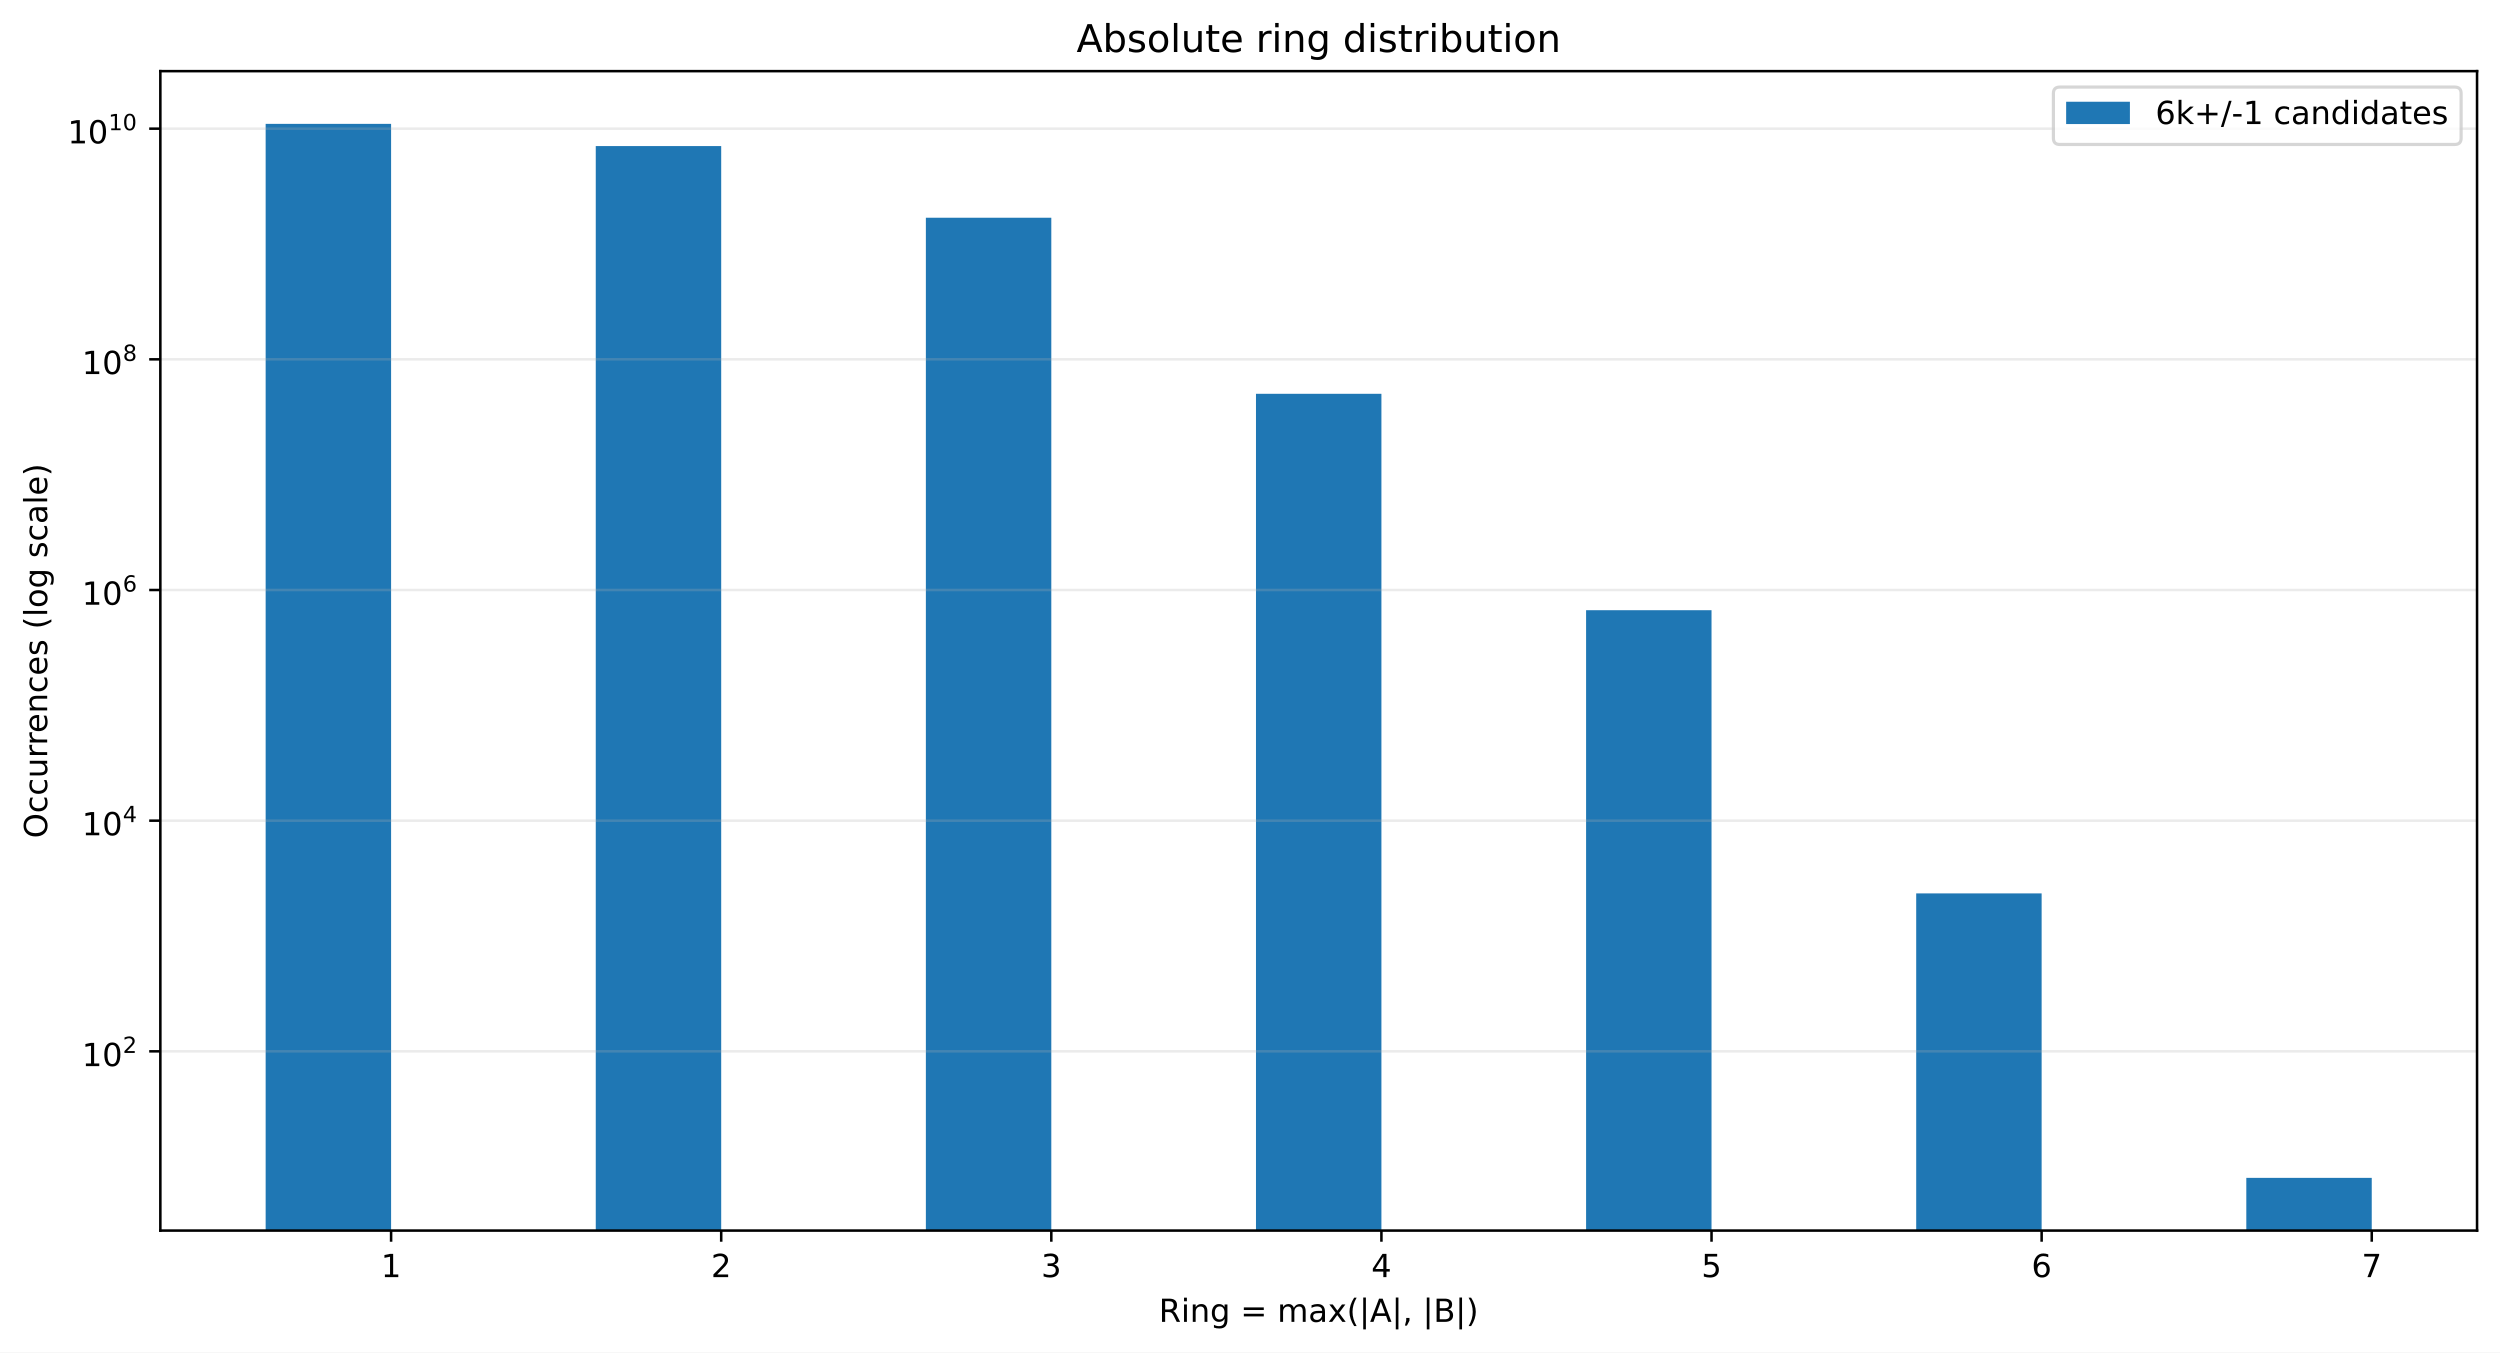
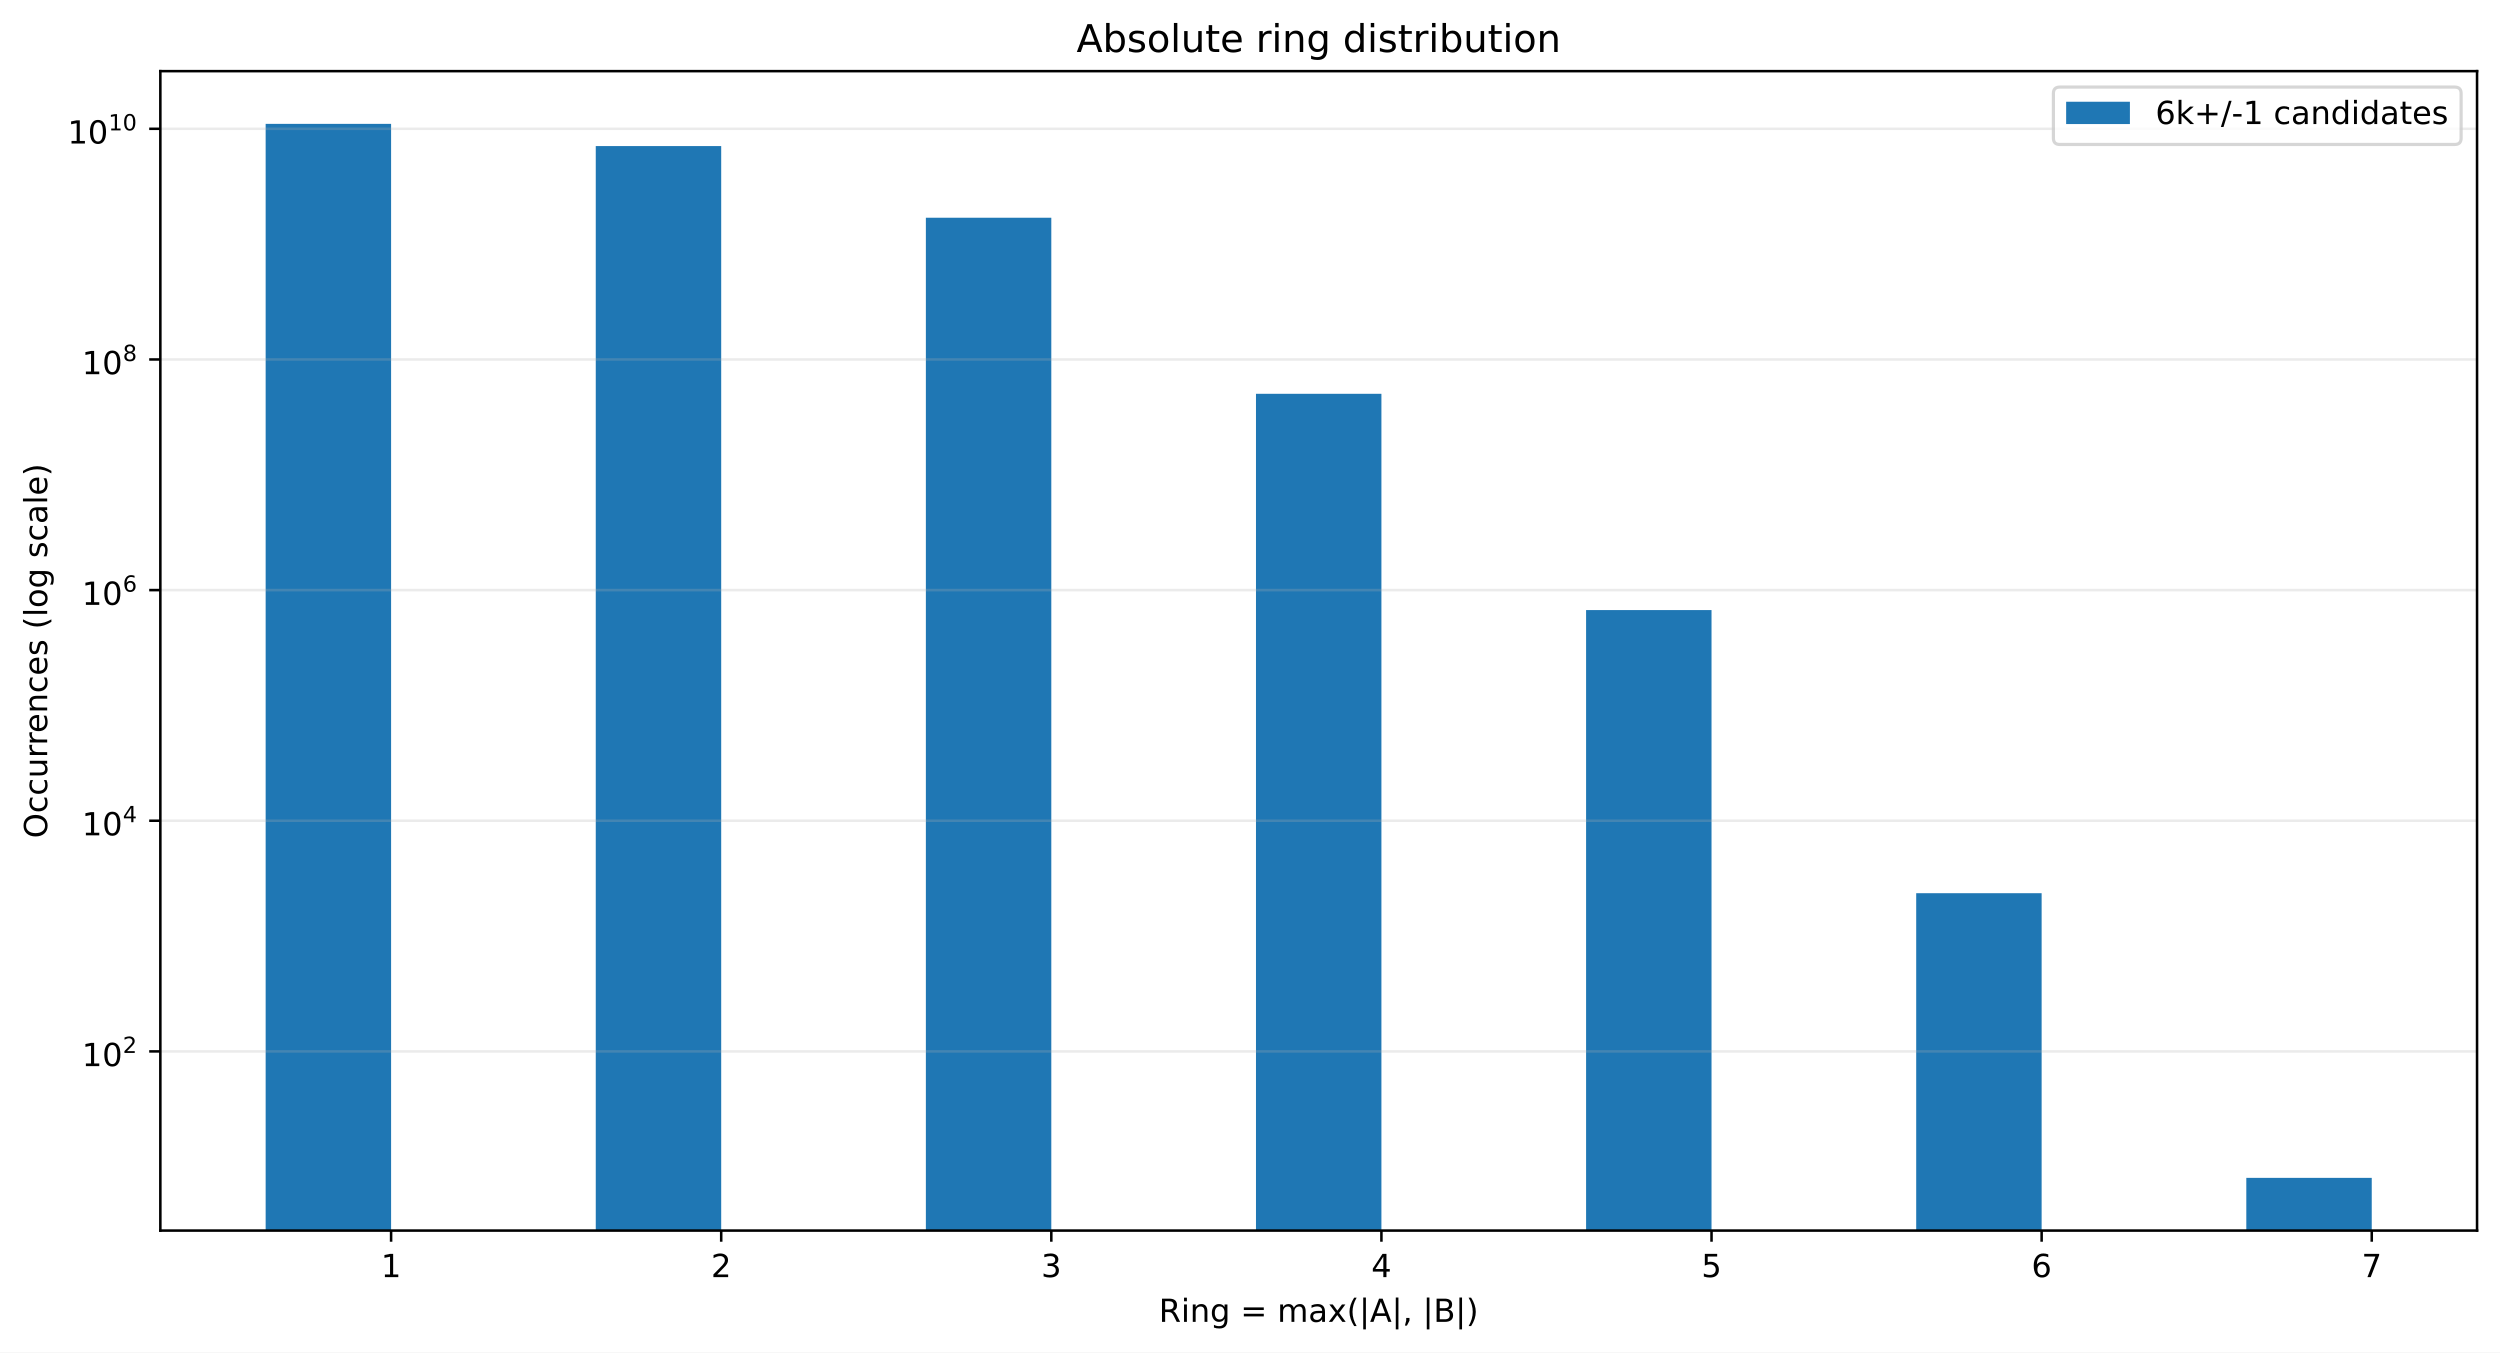
<svg xmlns="http://www.w3.org/2000/svg" xmlns:xlink="http://www.w3.org/1999/xlink" width="784.258pt" height="424.28pt" viewBox="0 0 784.258 424.28" version="1.1">
  <defs>
    <style type="text/css">*{stroke-linejoin: round; stroke-linecap: butt}</style>
  </defs>
  <g id="figure_1">
    <g id="patch_1">
      <path d="M 0 424.28  L 784.258 424.28  L 784.258 0  L 0 0  z " style="fill: #ffffff" />
    </g>
    <g id="axes_1">
      <g id="patch_2">
        <path d="M 50.301 386.036  L 777.058 386.036  L 777.058 22.318  L 50.301 22.318  z " style="fill: #ffffff" />
      </g>
      <g id="patch_3">
-         <path d="M 83.335 36584.275  L 122.687 36584.275  L 122.687 38.851  L 83.335 38.851  z " clip-path="url(#p5922b93582)" style="fill: #1f77b4" />
+         <path d="M 83.335 36578.681  L 122.687 36578.681  L 122.687 38.851  L 83.335 38.851  z " clip-path="url(#p8c4fca625a)" style="fill: #1f77b4" />
      </g>
      <g id="patch_4">
-         <path d="M 186.891 36584.275  L 226.243 36584.275  L 226.243 45.815  L 186.891 45.815  z " clip-path="url(#p5922b93582)" style="fill: #1f77b4" />
+         <path d="M 186.891 36578.681  L 226.243 36578.681  L 226.243 45.814  L 186.891 45.814  z " clip-path="url(#p8c4fca625a)" style="fill: #1f77b4" />
      </g>
      <g id="patch_5">
-         <path d="M 290.448 36584.275  L 329.799 36584.275  L 329.799 68.309  L 290.448 68.309  z " clip-path="url(#p5922b93582)" style="fill: #1f77b4" />
+         <path d="M 290.448 36578.681  L 329.799 36578.681  L 329.799 68.305  L 290.448 68.305  z " clip-path="url(#p8c4fca625a)" style="fill: #1f77b4" />
      </g>
      <g id="patch_6">
-         <path d="M 394.004 36584.275  L 433.355 36584.275  L 433.355 123.544  L 394.004 123.544  z " clip-path="url(#p5922b93582)" style="fill: #1f77b4" />
+         <path d="M 394.004 36578.681  L 433.355 36578.681  L 433.355 123.531  L 394.004 123.531  z " clip-path="url(#p8c4fca625a)" style="fill: #1f77b4" />
      </g>
      <g id="patch_7">
-         <path d="M 497.56 36584.275  L 536.912 36584.275  L 536.912 191.415  L 497.56 191.415  z " clip-path="url(#p5922b93582)" style="fill: #1f77b4" />
+         <path d="M 497.56 36578.681  L 536.912 36578.681  L 536.912 191.39  L 497.56 191.39  z " clip-path="url(#p8c4fca625a)" style="fill: #1f77b4" />
      </g>
      <g id="patch_8">
-         <path d="M 601.116 36584.275  L 640.468 36584.275  L 640.468 280.26  L 601.116 280.26  z " clip-path="url(#p5922b93582)" style="fill: #1f77b4" />
+         <path d="M 601.116 36578.681  L 640.468 36578.681  L 640.468 280.207  L 601.116 280.207  z " clip-path="url(#p8c4fca625a)" style="fill: #1f77b4" />
      </g>
      <g id="patch_9">
-         <path d="M 704.673 36584.275  L 744.024 36584.275  L 744.024 369.503  L 704.673 369.503  z " clip-path="url(#p5922b93582)" style="fill: #1f77b4" />
+         <path d="M 704.673 36578.681  L 744.024 36578.681  L 744.024 369.503  L 704.673 369.503  z " clip-path="url(#p8c4fca625a)" style="fill: #1f77b4" />
      </g>
      <g id="matplotlib.axis_1">
        <g id="xtick_1">
          <g id="line2d_1">
            <defs>
-               <path id="m307a6ddb3b" d="M 0 0  L 0 3.5  " style="stroke: #000000; stroke-width: 0.8" />
+               <path id="m2044e86aed" d="M 0 0  L 0 3.5  " style="stroke: #000000; stroke-width: 0.8" />
            </defs>
            <g>
-               <use xlink:href="#m307a6ddb3b" x="122.687" y="386.036" style="stroke: #000000; stroke-width: 0.8" />
+               <use xlink:href="#m2044e86aed" x="122.687" y="386.036" style="stroke: #000000; stroke-width: 0.8" />
            </g>
          </g>
          <g id="text_1">
            <g transform="translate(119.5053 400.6334) scale(0.1 -0.1)">
              <defs>
                <path id="DejaVuSans-14" d="M 794 531  L 1825 531  L 1825 4091  L 703 3866  L 703 4441  L 1819 4666  L 2450 4666  L 2450 531  L 3481 531  L 3481 0  L 794 0  L 794 531  z " transform="scale(0.015625)" />
              </defs>
              <use xlink:href="#DejaVuSans-14" />
            </g>
          </g>
        </g>
        <g id="xtick_2">
          <g id="line2d_2">
            <g>
-               <use xlink:href="#m307a6ddb3b" x="226.243" y="386.036" style="stroke: #000000; stroke-width: 0.8" />
+               <use xlink:href="#m2044e86aed" x="226.243" y="386.036" style="stroke: #000000; stroke-width: 0.8" />
            </g>
          </g>
          <g id="text_2">
            <g transform="translate(223.0616 400.6334) scale(0.1 -0.1)">
              <defs>
                <path id="DejaVuSans-15" d="M 1228 531  L 3431 531  L 3431 0  L 469 0  L 469 531  Q 828 903 1448 1529  Q 2069 2156 2228 2338  Q 2531 2678 2651 2914  Q 2772 3150 2772 3378  Q 2772 3750 2511 3984  Q 2250 4219 1831 4219  Q 1534 4219 1204 4116  Q 875 4013 500 3803  L 500 4441  Q 881 4594 1212 4672  Q 1544 4750 1819 4750  Q 2544 4750 2975 4387  Q 3406 4025 3406 3419  Q 3406 3131 3298 2873  Q 3191 2616 2906 2266  Q 2828 2175 2409 1742  Q 1991 1309 1228 531  z " transform="scale(0.015625)" />
              </defs>
              <use xlink:href="#DejaVuSans-15" />
            </g>
          </g>
        </g>
        <g id="xtick_3">
          <g id="line2d_3">
            <g>
-               <use xlink:href="#m307a6ddb3b" x="329.799" y="386.036" style="stroke: #000000; stroke-width: 0.8" />
+               <use xlink:href="#m2044e86aed" x="329.799" y="386.036" style="stroke: #000000; stroke-width: 0.8" />
            </g>
          </g>
          <g id="text_3">
            <g transform="translate(326.6178 400.6334) scale(0.1 -0.1)">
              <defs>
                <path id="DejaVuSans-16" d="M 2597 2516  Q 3050 2419 3304 2112  Q 3559 1806 3559 1356  Q 3559 666 3084 287  Q 2609 -91 1734 -91  Q 1441 -91 1130 -33  Q 819 25 488 141  L 488 750  Q 750 597 1062 519  Q 1375 441 1716 441  Q 2309 441 2620 675  Q 2931 909 2931 1356  Q 2931 1769 2642 2001  Q 2353 2234 1838 2234  L 1294 2234  L 1294 2753  L 1863 2753  Q 2328 2753 2575 2939  Q 2822 3125 2822 3475  Q 2822 3834 2567 4026  Q 2313 4219 1838 4219  Q 1578 4219 1281 4162  Q 984 4106 628 3988  L 628 4550  Q 988 4650 1302 4700  Q 1616 4750 1894 4750  Q 2613 4750 3031 4423  Q 3450 4097 3450 3541  Q 3450 3153 3228 2886  Q 3006 2619 2597 2516  z " transform="scale(0.015625)" />
              </defs>
              <use xlink:href="#DejaVuSans-16" />
            </g>
          </g>
        </g>
        <g id="xtick_4">
          <g id="line2d_4">
            <g>
-               <use xlink:href="#m307a6ddb3b" x="433.355" y="386.036" style="stroke: #000000; stroke-width: 0.8" />
+               <use xlink:href="#m2044e86aed" x="433.355" y="386.036" style="stroke: #000000; stroke-width: 0.8" />
            </g>
          </g>
          <g id="text_4">
            <g transform="translate(430.174 400.6334) scale(0.1 -0.1)">
              <defs>
                <path id="DejaVuSans-17" d="M 2419 4116  L 825 1625  L 2419 1625  L 2419 4116  z M 2253 4666  L 3047 4666  L 3047 1625  L 3713 1625  L 3713 1100  L 3047 1100  L 3047 0  L 2419 0  L 2419 1100  L 313 1100  L 313 1709  L 2253 4666  z " transform="scale(0.015625)" />
              </defs>
              <use xlink:href="#DejaVuSans-17" />
            </g>
          </g>
        </g>
        <g id="xtick_5">
          <g id="line2d_5">
            <g>
-               <use xlink:href="#m307a6ddb3b" x="536.912" y="386.036" style="stroke: #000000; stroke-width: 0.8" />
+               <use xlink:href="#m2044e86aed" x="536.912" y="386.036" style="stroke: #000000; stroke-width: 0.8" />
            </g>
          </g>
          <g id="text_5">
            <g transform="translate(533.7303 400.6334) scale(0.1 -0.1)">
              <defs>
                <path id="DejaVuSans-18" d="M 691 4666  L 3169 4666  L 3169 4134  L 1269 4134  L 1269 2991  Q 1406 3038 1543 3061  Q 1681 3084 1819 3084  Q 2600 3084 3056 2656  Q 3513 2228 3513 1497  Q 3513 744 3044 326  Q 2575 -91 1722 -91  Q 1428 -91 1123 -41  Q 819 9 494 109  L 494 744  Q 775 591 1075 516  Q 1375 441 1709 441  Q 2250 441 2565 725  Q 2881 1009 2881 1497  Q 2881 1984 2565 2268  Q 2250 2553 1709 2553  Q 1456 2553 1204 2497  Q 953 2441 691 2322  L 691 4666  z " transform="scale(0.015625)" />
              </defs>
              <use xlink:href="#DejaVuSans-18" />
            </g>
          </g>
        </g>
        <g id="xtick_6">
          <g id="line2d_6">
            <g>
-               <use xlink:href="#m307a6ddb3b" x="640.468" y="386.036" style="stroke: #000000; stroke-width: 0.8" />
+               <use xlink:href="#m2044e86aed" x="640.468" y="386.036" style="stroke: #000000; stroke-width: 0.8" />
            </g>
          </g>
          <g id="text_6">
            <g transform="translate(637.2865 400.6334) scale(0.1 -0.1)">
              <defs>
                <path id="DejaVuSans-19" d="M 2113 2584  Q 1688 2584 1439 2293  Q 1191 2003 1191 1497  Q 1191 994 1439 701  Q 1688 409 2113 409  Q 2538 409 2786 701  Q 3034 994 3034 1497  Q 3034 2003 2786 2293  Q 2538 2584 2113 2584  z M 3366 4563  L 3366 3988  Q 3128 4100 2886 4159  Q 2644 4219 2406 4219  Q 1781 4219 1451 3797  Q 1122 3375 1075 2522  Q 1259 2794 1537 2939  Q 1816 3084 2150 3084  Q 2853 3084 3261 2657  Q 3669 2231 3669 1497  Q 3669 778 3244 343  Q 2819 -91 2113 -91  Q 1303 -91 875 529  Q 447 1150 447 2328  Q 447 3434 972 4092  Q 1497 4750 2381 4750  Q 2619 4750 2861 4703  Q 3103 4656 3366 4563  z " transform="scale(0.015625)" />
              </defs>
              <use xlink:href="#DejaVuSans-19" />
            </g>
          </g>
        </g>
        <g id="xtick_7">
          <g id="line2d_7">
            <g>
-               <use xlink:href="#m307a6ddb3b" x="744.024" y="386.036" style="stroke: #000000; stroke-width: 0.8" />
+               <use xlink:href="#m2044e86aed" x="744.024" y="386.036" style="stroke: #000000; stroke-width: 0.8" />
            </g>
          </g>
          <g id="text_7">
            <g transform="translate(740.8427 400.6334) scale(0.1 -0.1)">
              <defs>
                <path id="DejaVuSans-1a" d="M 525 4666  L 3525 4666  L 3525 4397  L 1831 0  L 1172 0  L 2766 4134  L 525 4134  L 525 4666  z " transform="scale(0.015625)" />
              </defs>
              <use xlink:href="#DejaVuSans-1a" />
            </g>
          </g>
        </g>
        <g id="text_8">
          <g transform="translate(363.5437 414.678) scale(0.1 -0.1)">
            <defs>
              <path id="DejaVuSans-35" d="M 2841 2188  Q 3044 2119 3236 1894  Q 3428 1669 3622 1275  L 4263 0  L 3584 0  L 2988 1197  Q 2756 1666 2539 1819  Q 2322 1972 1947 1972  L 1259 1972  L 1259 0  L 628 0  L 628 4666  L 2053 4666  Q 2853 4666 3247 4331  Q 3641 3997 3641 3322  Q 3641 2881 3436 2590  Q 3231 2300 2841 2188  z M 1259 4147  L 1259 2491  L 2053 2491  Q 2509 2491 2742 2702  Q 2975 2913 2975 3322  Q 2975 3731 2742 3939  Q 2509 4147 2053 4147  L 1259 4147  z " transform="scale(0.015625)" />
              <path id="DejaVuSans-4c" d="M 603 3500  L 1178 3500  L 1178 0  L 603 0  L 603 3500  z M 603 4863  L 1178 4863  L 1178 4134  L 603 4134  L 603 4863  z " transform="scale(0.015625)" />
              <path id="DejaVuSans-51" d="M 3513 2113  L 3513 0  L 2938 0  L 2938 2094  Q 2938 2591 2744 2837  Q 2550 3084 2163 3084  Q 1697 3084 1428 2787  Q 1159 2491 1159 1978  L 1159 0  L 581 0  L 581 3500  L 1159 3500  L 1159 2956  Q 1366 3272 1645 3428  Q 1925 3584 2291 3584  Q 2894 3584 3203 3211  Q 3513 2838 3513 2113  z " transform="scale(0.015625)" />
              <path id="DejaVuSans-4a" d="M 2906 1791  Q 2906 2416 2648 2759  Q 2391 3103 1925 3103  Q 1463 3103 1205 2759  Q 947 2416 947 1791  Q 947 1169 1205 825  Q 1463 481 1925 481  Q 2391 481 2648 825  Q 2906 1169 2906 1791  z M 3481 434  Q 3481 -459 3084 -895  Q 2688 -1331 1869 -1331  Q 1566 -1331 1297 -1286  Q 1028 -1241 775 -1147  L 775 -588  Q 1028 -725 1275 -790  Q 1522 -856 1778 -856  Q 2344 -856 2625 -561  Q 2906 -266 2906 331  L 2906 616  Q 2728 306 2450 153  Q 2172 0 1784 0  Q 1141 0 747 490  Q 353 981 353 1791  Q 353 2603 747 3093  Q 1141 3584 1784 3584  Q 2172 3584 2450 3431  Q 2728 3278 2906 2969  L 2906 3500  L 3481 3500  L 3481 434  z " transform="scale(0.015625)" />
              <path id="DejaVuSans-3" transform="scale(0.015625)" />
              <path id="DejaVuSans-20" d="M 678 2906  L 4684 2906  L 4684 2381  L 678 2381  L 678 2906  z M 678 1631  L 4684 1631  L 4684 1100  L 678 1100  L 678 1631  z " transform="scale(0.015625)" />
              <path id="DejaVuSans-50" d="M 3328 2828  Q 3544 3216 3844 3400  Q 4144 3584 4550 3584  Q 5097 3584 5394 3201  Q 5691 2819 5691 2113  L 5691 0  L 5113 0  L 5113 2094  Q 5113 2597 4934 2840  Q 4756 3084 4391 3084  Q 3944 3084 3684 2787  Q 3425 2491 3425 1978  L 3425 0  L 2847 0  L 2847 2094  Q 2847 2600 2669 2842  Q 2491 3084 2119 3084  Q 1678 3084 1418 2786  Q 1159 2488 1159 1978  L 1159 0  L 581 0  L 581 3500  L 1159 3500  L 1159 2956  Q 1356 3278 1631 3431  Q 1906 3584 2284 3584  Q 2666 3584 2933 3390  Q 3200 3197 3328 2828  z " transform="scale(0.015625)" />
              <path id="DejaVuSans-44" d="M 2194 1759  Q 1497 1759 1228 1600  Q 959 1441 959 1056  Q 959 750 1161 570  Q 1363 391 1709 391  Q 2188 391 2477 730  Q 2766 1069 2766 1631  L 2766 1759  L 2194 1759  z M 3341 1997  L 3341 0  L 2766 0  L 2766 531  Q 2569 213 2275 61  Q 1981 -91 1556 -91  Q 1019 -91 701 211  Q 384 513 384 1019  Q 384 1609 779 1909  Q 1175 2209 1959 2209  L 2766 2209  L 2766 2266  Q 2766 2663 2505 2880  Q 2244 3097 1772 3097  Q 1472 3097 1187 3025  Q 903 2953 641 2809  L 641 3341  Q 956 3463 1253 3523  Q 1550 3584 1831 3584  Q 2591 3584 2966 3190  Q 3341 2797 3341 1997  z " transform="scale(0.015625)" />
              <path id="DejaVuSans-5b" d="M 3513 3500  L 2247 1797  L 3578 0  L 2900 0  L 1881 1375  L 863 0  L 184 0  L 1544 1831  L 300 3500  L 978 3500  L 1906 2253  L 2834 3500  L 3513 3500  z " transform="scale(0.015625)" />
              <path id="DejaVuSans-b" d="M 1984 4856  Q 1566 4138 1362 3434  Q 1159 2731 1159 2009  Q 1159 1288 1364 580  Q 1569 -128 1984 -844  L 1484 -844  Q 1016 -109 783 600  Q 550 1309 550 2009  Q 550 2706 781 3412  Q 1013 4119 1484 4856  L 1984 4856  z " transform="scale(0.015625)" />
              <path id="DejaVuSans-5f" d="M 1344 4891  L 1344 -1509  L 813 -1509  L 813 4891  L 1344 4891  z " transform="scale(0.015625)" />
              <path id="DejaVuSans-24" d="M 2188 4044  L 1331 1722  L 3047 1722  L 2188 4044  z M 1831 4666  L 2547 4666  L 4325 0  L 3669 0  L 3244 1197  L 1141 1197  L 716 0  L 50 0  L 1831 4666  z " transform="scale(0.015625)" />
              <path id="DejaVuSans-f" d="M 750 794  L 1409 794  L 1409 256  L 897 -744  L 494 -744  L 750 256  L 750 794  z " transform="scale(0.015625)" />
              <path id="DejaVuSans-25" d="M 1259 2228  L 1259 519  L 2272 519  Q 2781 519 3026 730  Q 3272 941 3272 1375  Q 3272 1813 3026 2020  Q 2781 2228 2272 2228  L 1259 2228  z M 1259 4147  L 1259 2741  L 2194 2741  Q 2656 2741 2882 2914  Q 3109 3088 3109 3444  Q 3109 3797 2882 3972  Q 2656 4147 2194 4147  L 1259 4147  z M 628 4666  L 2241 4666  Q 2963 4666 3353 4366  Q 3744 4066 3744 3513  Q 3744 3084 3544 2831  Q 3344 2578 2956 2516  Q 3422 2416 3680 2098  Q 3938 1781 3938 1306  Q 3938 681 3513 340  Q 3088 0 2303 0  L 628 0  L 628 4666  z " transform="scale(0.015625)" />
              <path id="DejaVuSans-c" d="M 513 4856  L 1013 4856  Q 1481 4119 1714 3412  Q 1947 2706 1947 2009  Q 1947 1309 1714 600  Q 1481 -109 1013 -844  L 513 -844  Q 928 -128 1133 580  Q 1338 1288 1338 2009  Q 1338 2731 1133 3434  Q 928 4138 513 4856  z " transform="scale(0.015625)" />
            </defs>
            <use xlink:href="#DejaVuSans-35" />
            <use xlink:href="#DejaVuSans-4c" transform="translate(69.48438 0)" />
            <use xlink:href="#DejaVuSans-51" transform="translate(97.26562 0)" />
            <use xlink:href="#DejaVuSans-4a" transform="translate(160.6406 0)" />
            <use xlink:href="#DejaVuSans-3" transform="translate(224.125 0)" />
            <use xlink:href="#DejaVuSans-20" transform="translate(255.9062 0)" />
            <use xlink:href="#DejaVuSans-3" transform="translate(339.7031 0)" />
            <use xlink:href="#DejaVuSans-50" transform="translate(371.4844 0)" />
            <use xlink:href="#DejaVuSans-44" transform="translate(468.8906 0)" />
            <use xlink:href="#DejaVuSans-5b" transform="translate(530.1719 0)" />
            <use xlink:href="#DejaVuSans-b" transform="translate(589.3594 0)" />
            <use xlink:href="#DejaVuSans-5f" transform="translate(628.375 0)" />
            <use xlink:href="#DejaVuSans-24" transform="translate(662.0625 0)" />
            <use xlink:href="#DejaVuSans-5f" transform="translate(730.4688 0)" />
            <use xlink:href="#DejaVuSans-f" transform="translate(764.1562 0)" />
            <use xlink:href="#DejaVuSans-3" transform="translate(795.9375 0)" />
            <use xlink:href="#DejaVuSans-5f" transform="translate(827.7188 0)" />
            <use xlink:href="#DejaVuSans-25" transform="translate(861.4062 0)" />
            <use xlink:href="#DejaVuSans-5f" transform="translate(930.0156 0)" />
            <use xlink:href="#DejaVuSans-c" transform="translate(963.7031 0)" />
          </g>
        </g>
      </g>
      <g id="matplotlib.axis_2">
        <g id="ytick_1">
          <g id="line2d_8">
-             <path d="M 50.301 329.815  L 777.058 329.815  " clip-path="url(#p5922b93582)" style="fill: none; stroke: #b0b0b0; stroke-opacity: 0.25; stroke-width: 0.8; stroke-linecap: square" />
+             <path d="M 50.301 329.821  L 777.058 329.821  " clip-path="url(#p8c4fca625a)" style="fill: none; stroke: #b0b0b0; stroke-opacity: 0.25; stroke-width: 0.8; stroke-linecap: square" />
          </g>
          <g id="line2d_9">
            <defs>
-               <path id="m779b6a5332" d="M 0 0  L -3.5 0  " style="stroke: #000000; stroke-width: 0.8" />
+               <path id="mb476d119d8" d="M 0 0  L -3.5 0  " style="stroke: #000000; stroke-width: 0.8" />
            </defs>
            <g>
-               <use xlink:href="#m779b6a5332" x="50.301" y="329.815" style="stroke: #000000; stroke-width: 0.8" />
+               <use xlink:href="#mb476d119d8" x="50.301" y="329.821" style="stroke: #000000; stroke-width: 0.8" />
            </g>
          </g>
          <g id="text_9">
-             <g transform="translate(25.70078 334.5147) scale(0.1 -0.1)">
+             <g transform="translate(25.70078 334.5208) scale(0.1 -0.1)">
              <defs>
                <path id="DejaVuSans-13" d="M 2034 4250  Q 1547 4250 1301 3770  Q 1056 3291 1056 2328  Q 1056 1369 1301 889  Q 1547 409 2034 409  Q 2525 409 2770 889  Q 3016 1369 3016 2328  Q 3016 3291 2770 3770  Q 2525 4250 2034 4250  z M 2034 4750  Q 2819 4750 3233 4129  Q 3647 3509 3647 2328  Q 3647 1150 3233 529  Q 2819 -91 2034 -91  Q 1250 -91 836 529  Q 422 1150 422 2328  Q 422 3509 836 4129  Q 1250 4750 2034 4750  z " transform="scale(0.015625)" />
              </defs>
              <use xlink:href="#DejaVuSans-14" transform="translate(0 0.746875)" />
              <use xlink:href="#DejaVuSans-13" transform="translate(63.62305 0.746875)" />
              <use xlink:href="#DejaVuSans-15" transform="translate(128.2031 42.04688) scale(0.7)" />
            </g>
          </g>
        </g>
        <g id="ytick_2">
          <g id="line2d_10">
-             <path d="M 50.301 257.45  L 777.058 257.45  " clip-path="url(#p5922b93582)" style="fill: none; stroke: #b0b0b0; stroke-opacity: 0.25; stroke-width: 0.8; stroke-linecap: square" />
+             <path d="M 50.301 257.468  L 777.058 257.468  " clip-path="url(#p8c4fca625a)" style="fill: none; stroke: #b0b0b0; stroke-opacity: 0.25; stroke-width: 0.8; stroke-linecap: square" />
          </g>
          <g id="line2d_11">
            <g>
-               <use xlink:href="#m779b6a5332" x="50.301" y="257.45" style="stroke: #000000; stroke-width: 0.8" />
+               <use xlink:href="#mb476d119d8" x="50.301" y="257.468" style="stroke: #000000; stroke-width: 0.8" />
            </g>
          </g>
          <g id="text_10">
-             <g transform="translate(25.70078 262.1005) scale(0.1 -0.1)">
+             <g transform="translate(25.70078 262.1178) scale(0.1 -0.1)">
              <use xlink:href="#DejaVuSans-14" transform="translate(0 0.665625)" />
              <use xlink:href="#DejaVuSans-13" transform="translate(63.62305 0.665625)" />
              <use xlink:href="#DejaVuSans-17" transform="translate(128.2031 41.96563) scale(0.7)" />
            </g>
          </g>
        </g>
        <g id="ytick_3">
          <g id="line2d_12">
-             <path d="M 50.301 185.086  L 777.058 185.086  " clip-path="url(#p5922b93582)" style="fill: none; stroke: #b0b0b0; stroke-opacity: 0.25; stroke-width: 0.8; stroke-linecap: square" />
+             <path d="M 50.301 185.115  L 777.058 185.115  " clip-path="url(#p8c4fca625a)" style="fill: none; stroke: #b0b0b0; stroke-opacity: 0.25; stroke-width: 0.8; stroke-linecap: square" />
          </g>
          <g id="line2d_13">
            <g>
-               <use xlink:href="#m779b6a5332" x="50.301" y="185.086" style="stroke: #000000; stroke-width: 0.8" />
+               <use xlink:href="#mb476d119d8" x="50.301" y="185.115" style="stroke: #000000; stroke-width: 0.8" />
            </g>
          </g>
          <g id="text_11">
-             <g transform="translate(25.70078 189.7863) scale(0.1 -0.1)">
+             <g transform="translate(25.70078 189.8148) scale(0.1 -0.1)">
              <use xlink:href="#DejaVuSans-14" transform="translate(0 0.746875)" />
              <use xlink:href="#DejaVuSans-13" transform="translate(63.62305 0.746875)" />
              <use xlink:href="#DejaVuSans-19" transform="translate(128.2031 42.04688) scale(0.7)" />
            </g>
          </g>
        </g>
        <g id="ytick_4">
          <g id="line2d_14">
-             <path d="M 50.301 112.722  L 777.058 112.722  " clip-path="url(#p5922b93582)" style="fill: none; stroke: #b0b0b0; stroke-opacity: 0.25; stroke-width: 0.8; stroke-linecap: square" />
+             <path d="M 50.301 112.762  L 777.058 112.762  " clip-path="url(#p8c4fca625a)" style="fill: none; stroke: #b0b0b0; stroke-opacity: 0.25; stroke-width: 0.8; stroke-linecap: square" />
          </g>
          <g id="line2d_15">
            <g>
-               <use xlink:href="#m779b6a5332" x="50.301" y="112.722" style="stroke: #000000; stroke-width: 0.8" />
+               <use xlink:href="#mb476d119d8" x="50.301" y="112.762" style="stroke: #000000; stroke-width: 0.8" />
            </g>
          </g>
          <g id="text_12">
-             <g transform="translate(25.70078 117.4221) scale(0.1 -0.1)">
+             <g transform="translate(25.70078 117.4617) scale(0.1 -0.1)">
              <defs>
                <path id="DejaVuSans-1b" d="M 2034 2216  Q 1584 2216 1326 1975  Q 1069 1734 1069 1313  Q 1069 891 1326 650  Q 1584 409 2034 409  Q 2484 409 2743 651  Q 3003 894 3003 1313  Q 3003 1734 2745 1975  Q 2488 2216 2034 2216  z M 1403 2484  Q 997 2584 770 2862  Q 544 3141 544 3541  Q 544 4100 942 4425  Q 1341 4750 2034 4750  Q 2731 4750 3128 4425  Q 3525 4100 3525 3541  Q 3525 3141 3298 2862  Q 3072 2584 2669 2484  Q 3125 2378 3379 2068  Q 3634 1759 3634 1313  Q 3634 634 3220 271  Q 2806 -91 2034 -91  Q 1263 -91 848 271  Q 434 634 434 1313  Q 434 1759 690 2068  Q 947 2378 1403 2484  z M 1172 3481  Q 1172 3119 1398 2916  Q 1625 2713 2034 2713  Q 2441 2713 2670 2916  Q 2900 3119 2900 3481  Q 2900 3844 2670 4047  Q 2441 4250 2034 4250  Q 1625 4250 1398 4047  Q 1172 3844 1172 3481  z " transform="scale(0.015625)" />
              </defs>
              <use xlink:href="#DejaVuSans-14" transform="translate(0 0.746875)" />
              <use xlink:href="#DejaVuSans-13" transform="translate(63.62305 0.746875)" />
              <use xlink:href="#DejaVuSans-1b" transform="translate(128.2031 42.04688) scale(0.7)" />
            </g>
          </g>
        </g>
        <g id="ytick_5">
          <g id="line2d_16">
-             <path d="M 50.301 40.358  L 777.058 40.358  " clip-path="url(#p5922b93582)" style="fill: none; stroke: #b0b0b0; stroke-opacity: 0.25; stroke-width: 0.8; stroke-linecap: square" />
+             <path d="M 50.301 40.409  L 777.058 40.409  " clip-path="url(#p8c4fca625a)" style="fill: none; stroke: #b0b0b0; stroke-opacity: 0.25; stroke-width: 0.8; stroke-linecap: square" />
          </g>
          <g id="line2d_17">
            <g>
-               <use xlink:href="#m779b6a5332" x="50.301" y="40.358" style="stroke: #000000; stroke-width: 0.8" />
+               <use xlink:href="#mb476d119d8" x="50.301" y="40.409" style="stroke: #000000; stroke-width: 0.8" />
            </g>
          </g>
          <g id="text_13">
-             <g transform="translate(21.20078 45.05788) scale(0.1 -0.1)">
+             <g transform="translate(21.20078 45.10873) scale(0.1 -0.1)">
              <use xlink:href="#DejaVuSans-14" transform="translate(0 0.746875)" />
              <use xlink:href="#DejaVuSans-13" transform="translate(63.62305 0.746875)" />
              <use xlink:href="#DejaVuSans-14" transform="translate(128.2031 42.04688) scale(0.7)" />
              <use xlink:href="#DejaVuSans-13" transform="translate(172.7393 42.04688) scale(0.7)" />
            </g>
          </g>
        </g>
        <g id="text_14">
          <g transform="translate(14.79844 262.9551) rotate(-90) scale(0.1 -0.1)">
            <defs>
              <path id="DejaVuSans-32" d="M 2522 4238  Q 1834 4238 1429 3725  Q 1025 3213 1025 2328  Q 1025 1447 1429 934  Q 1834 422 2522 422  Q 3209 422 3611 934  Q 4013 1447 4013 2328  Q 4013 3213 3611 3725  Q 3209 4238 2522 4238  z M 2522 4750  Q 3503 4750 4090 4092  Q 4678 3434 4678 2328  Q 4678 1225 4090 567  Q 3503 -91 2522 -91  Q 1538 -91 948 565  Q 359 1222 359 2328  Q 359 3434 948 4092  Q 1538 4750 2522 4750  z " transform="scale(0.015625)" />
              <path id="DejaVuSans-46" d="M 3122 3366  L 3122 2828  Q 2878 2963 2633 3030  Q 2388 3097 2138 3097  Q 1578 3097 1268 2742  Q 959 2388 959 1747  Q 959 1106 1268 751  Q 1578 397 2138 397  Q 2388 397 2633 464  Q 2878 531 3122 666  L 3122 134  Q 2881 22 2623 -34  Q 2366 -91 2075 -91  Q 1284 -91 818 406  Q 353 903 353 1747  Q 353 2603 823 3093  Q 1294 3584 2113 3584  Q 2378 3584 2631 3529  Q 2884 3475 3122 3366  z " transform="scale(0.015625)" />
              <path id="DejaVuSans-58" d="M 544 1381  L 544 3500  L 1119 3500  L 1119 1403  Q 1119 906 1312 657  Q 1506 409 1894 409  Q 2359 409 2629 706  Q 2900 1003 2900 1516  L 2900 3500  L 3475 3500  L 3475 0  L 2900 0  L 2900 538  Q 2691 219 2414 64  Q 2138 -91 1772 -91  Q 1169 -91 856 284  Q 544 659 544 1381  z M 1991 3584  L 1991 3584  z " transform="scale(0.015625)" />
              <path id="DejaVuSans-55" d="M 2631 2963  Q 2534 3019 2420 3045  Q 2306 3072 2169 3072  Q 1681 3072 1420 2755  Q 1159 2438 1159 1844  L 1159 0  L 581 0  L 581 3500  L 1159 3500  L 1159 2956  Q 1341 3275 1631 3429  Q 1922 3584 2338 3584  Q 2397 3584 2469 3576  Q 2541 3569 2628 3553  L 2631 2963  z " transform="scale(0.015625)" />
              <path id="DejaVuSans-48" d="M 3597 1894  L 3597 1613  L 953 1613  Q 991 1019 1311 708  Q 1631 397 2203 397  Q 2534 397 2845 478  Q 3156 559 3463 722  L 3463 178  Q 3153 47 2828 -22  Q 2503 -91 2169 -91  Q 1331 -91 842 396  Q 353 884 353 1716  Q 353 2575 817 3079  Q 1281 3584 2069 3584  Q 2775 3584 3186 3129  Q 3597 2675 3597 1894  z M 3022 2063  Q 3016 2534 2758 2815  Q 2500 3097 2075 3097  Q 1594 3097 1305 2825  Q 1016 2553 972 2059  L 3022 2063  z " transform="scale(0.015625)" />
              <path id="DejaVuSans-56" d="M 2834 3397  L 2834 2853  Q 2591 2978 2328 3040  Q 2066 3103 1784 3103  Q 1356 3103 1142 2972  Q 928 2841 928 2578  Q 928 2378 1081 2264  Q 1234 2150 1697 2047  L 1894 2003  Q 2506 1872 2764 1633  Q 3022 1394 3022 966  Q 3022 478 2636 193  Q 2250 -91 1575 -91  Q 1294 -91 989 -36  Q 684 19 347 128  L 347 722  Q 666 556 975 473  Q 1284 391 1588 391  Q 1994 391 2212 530  Q 2431 669 2431 922  Q 2431 1156 2273 1281  Q 2116 1406 1581 1522  L 1381 1569  Q 847 1681 609 1914  Q 372 2147 372 2553  Q 372 3047 722 3315  Q 1072 3584 1716 3584  Q 2034 3584 2315 3537  Q 2597 3491 2834 3397  z " transform="scale(0.015625)" />
              <path id="DejaVuSans-4f" d="M 603 4863  L 1178 4863  L 1178 0  L 603 0  L 603 4863  z " transform="scale(0.015625)" />
              <path id="DejaVuSans-52" d="M 1959 3097  Q 1497 3097 1228 2736  Q 959 2375 959 1747  Q 959 1119 1226 758  Q 1494 397 1959 397  Q 2419 397 2687 759  Q 2956 1122 2956 1747  Q 2956 2369 2687 2733  Q 2419 3097 1959 3097  z M 1959 3584  Q 2709 3584 3137 3096  Q 3566 2609 3566 1747  Q 3566 888 3137 398  Q 2709 -91 1959 -91  Q 1206 -91 779 398  Q 353 888 353 1747  Q 353 2609 779 3096  Q 1206 3584 1959 3584  z " transform="scale(0.015625)" />
            </defs>
            <use xlink:href="#DejaVuSans-32" />
            <use xlink:href="#DejaVuSans-46" transform="translate(78.71875 0)" />
            <use xlink:href="#DejaVuSans-46" transform="translate(133.7031 0)" />
            <use xlink:href="#DejaVuSans-58" transform="translate(188.6875 0)" />
            <use xlink:href="#DejaVuSans-55" transform="translate(252.0625 0)" />
            <use xlink:href="#DejaVuSans-55" transform="translate(291.4219 0)" />
            <use xlink:href="#DejaVuSans-48" transform="translate(330.3281 0)" />
            <use xlink:href="#DejaVuSans-51" transform="translate(391.8594 0)" />
            <use xlink:href="#DejaVuSans-46" transform="translate(455.2344 0)" />
            <use xlink:href="#DejaVuSans-48" transform="translate(510.2188 0)" />
            <use xlink:href="#DejaVuSans-56" transform="translate(571.75 0)" />
            <use xlink:href="#DejaVuSans-3" transform="translate(623.8438 0)" />
            <use xlink:href="#DejaVuSans-b" transform="translate(655.625 0)" />
            <use xlink:href="#DejaVuSans-4f" transform="translate(694.6406 0)" />
            <use xlink:href="#DejaVuSans-52" transform="translate(722.4219 0)" />
            <use xlink:href="#DejaVuSans-4a" transform="translate(783.6094 0)" />
            <use xlink:href="#DejaVuSans-3" transform="translate(847.0938 0)" />
            <use xlink:href="#DejaVuSans-56" transform="translate(878.875 0)" />
            <use xlink:href="#DejaVuSans-46" transform="translate(930.9688 0)" />
            <use xlink:href="#DejaVuSans-44" transform="translate(985.9531 0)" />
            <use xlink:href="#DejaVuSans-4f" transform="translate(1047.234 0)" />
            <use xlink:href="#DejaVuSans-48" transform="translate(1075.016 0)" />
            <use xlink:href="#DejaVuSans-c" transform="translate(1136.547 0)" />
          </g>
        </g>
      </g>
      <g id="patch_10">
        <path d="M 50.301 386.036  L 50.301 22.318  " style="fill: none; stroke: #000000; stroke-width: 0.8; stroke-linejoin: miter; stroke-linecap: square" />
      </g>
      <g id="patch_11">
        <path d="M 777.058 386.036  L 777.058 22.318  " style="fill: none; stroke: #000000; stroke-width: 0.8; stroke-linejoin: miter; stroke-linecap: square" />
      </g>
      <g id="patch_12">
        <path d="M 50.301 386.036  L 777.058 386.036  " style="fill: none; stroke: #000000; stroke-width: 0.8; stroke-linejoin: miter; stroke-linecap: square" />
      </g>
      <g id="patch_13">
        <path d="M 50.301 22.318  L 777.058 22.318  " style="fill: none; stroke: #000000; stroke-width: 0.8; stroke-linejoin: miter; stroke-linecap: square" />
      </g>
      <g id="text_15">
        <g transform="translate(337.7055 16.31812) scale(0.12 -0.12)">
          <defs>
            <path id="DejaVuSans-45" d="M 3116 1747  Q 3116 2381 2855 2742  Q 2594 3103 2138 3103  Q 1681 3103 1420 2742  Q 1159 2381 1159 1747  Q 1159 1113 1420 752  Q 1681 391 2138 391  Q 2594 391 2855 752  Q 3116 1113 3116 1747  z M 1159 2969  Q 1341 3281 1617 3432  Q 1894 3584 2278 3584  Q 2916 3584 3314 3078  Q 3713 2572 3713 1747  Q 3713 922 3314 415  Q 2916 -91 2278 -91  Q 1894 -91 1617 61  Q 1341 213 1159 525  L 1159 0  L 581 0  L 581 4863  L 1159 4863  L 1159 2969  z " transform="scale(0.015625)" />
            <path id="DejaVuSans-57" d="M 1172 4494  L 1172 3500  L 2356 3500  L 2356 3053  L 1172 3053  L 1172 1153  Q 1172 725 1289 603  Q 1406 481 1766 481  L 2356 481  L 2356 0  L 1766 0  Q 1100 0 847 248  Q 594 497 594 1153  L 594 3053  L 172 3053  L 172 3500  L 594 3500  L 594 4494  L 1172 4494  z " transform="scale(0.015625)" />
            <path id="DejaVuSans-47" d="M 2906 2969  L 2906 4863  L 3481 4863  L 3481 0  L 2906 0  L 2906 525  Q 2725 213 2448 61  Q 2172 -91 1784 -91  Q 1150 -91 751 415  Q 353 922 353 1747  Q 353 2572 751 3078  Q 1150 3584 1784 3584  Q 2172 3584 2448 3432  Q 2725 3281 2906 2969  z M 947 1747  Q 947 1113 1208 752  Q 1469 391 1925 391  Q 2381 391 2643 752  Q 2906 1113 2906 1747  Q 2906 2381 2643 2742  Q 2381 3103 1925 3103  Q 1469 3103 1208 2742  Q 947 2381 947 1747  z " transform="scale(0.015625)" />
          </defs>
          <use xlink:href="#DejaVuSans-24" />
          <use xlink:href="#DejaVuSans-45" transform="translate(68.40625 0)" />
          <use xlink:href="#DejaVuSans-56" transform="translate(131.8906 0)" />
          <use xlink:href="#DejaVuSans-52" transform="translate(183.9844 0)" />
          <use xlink:href="#DejaVuSans-4f" transform="translate(245.1719 0)" />
          <use xlink:href="#DejaVuSans-58" transform="translate(272.9531 0)" />
          <use xlink:href="#DejaVuSans-57" transform="translate(336.3281 0)" />
          <use xlink:href="#DejaVuSans-48" transform="translate(375.5312 0)" />
          <use xlink:href="#DejaVuSans-3" transform="translate(437.0625 0)" />
          <use xlink:href="#DejaVuSans-55" transform="translate(468.8438 0)" />
          <use xlink:href="#DejaVuSans-4c" transform="translate(509.9531 0)" />
          <use xlink:href="#DejaVuSans-51" transform="translate(537.7344 0)" />
          <use xlink:href="#DejaVuSans-4a" transform="translate(601.1094 0)" />
          <use xlink:href="#DejaVuSans-3" transform="translate(664.5938 0)" />
          <use xlink:href="#DejaVuSans-47" transform="translate(696.375 0)" />
          <use xlink:href="#DejaVuSans-4c" transform="translate(759.8594 0)" />
          <use xlink:href="#DejaVuSans-56" transform="translate(787.6406 0)" />
          <use xlink:href="#DejaVuSans-57" transform="translate(839.7344 0)" />
          <use xlink:href="#DejaVuSans-55" transform="translate(878.9375 0)" />
          <use xlink:href="#DejaVuSans-4c" transform="translate(920.0469 0)" />
          <use xlink:href="#DejaVuSans-45" transform="translate(947.8281 0)" />
          <use xlink:href="#DejaVuSans-58" transform="translate(1011.312 0)" />
          <use xlink:href="#DejaVuSans-57" transform="translate(1074.688 0)" />
          <use xlink:href="#DejaVuSans-4c" transform="translate(1113.891 0)" />
          <use xlink:href="#DejaVuSans-52" transform="translate(1141.672 0)" />
          <use xlink:href="#DejaVuSans-51" transform="translate(1202.859 0)" />
        </g>
      </g>
      <g id="legend_1">
        <g id="patch_14">
          <path d="M 646.158 45.319  L 770.058 45.319  Q 772.058 45.319 772.058 43.319  L 772.058 29.318  Q 772.058 27.318 770.058 27.318  L 646.158 27.318  Q 644.158 27.318 644.158 29.318  L 644.158 43.319  Q 644.158 45.319 646.158 45.319  z " style="fill: #ffffff; opacity: 0.8; stroke: #cccccc; stroke-linejoin: miter" />
        </g>
        <g id="patch_15">
          <path d="M 648.158 38.917  L 668.158 38.917  L 668.158 31.917  L 648.158 31.917  z " style="fill: #1f77b4" />
        </g>
        <g id="text_16">
          <g transform="translate(676.1584 38.91656) scale(0.1 -0.1)">
            <defs>
              <path id="DejaVuSans-4e" d="M 581 4863  L 1159 4863  L 1159 1991  L 2875 3500  L 3609 3500  L 1753 1863  L 3688 0  L 2938 0  L 1159 1709  L 1159 0  L 581 0  L 581 4863  z " transform="scale(0.015625)" />
              <path id="DejaVuSans-e" d="M 2944 4013  L 2944 2272  L 4684 2272  L 4684 1741  L 2944 1741  L 2944 0  L 2419 0  L 2419 1741  L 678 1741  L 678 2272  L 2419 2272  L 2419 4013  L 2944 4013  z " transform="scale(0.015625)" />
              <path id="DejaVuSans-12" d="M 1625 4666  L 2156 4666  L 531 -594  L 0 -594  L 1625 4666  z " transform="scale(0.015625)" />
              <path id="DejaVuSans-10" d="M 313 2009  L 1997 2009  L 1997 1497  L 313 1497  L 313 2009  z " transform="scale(0.015625)" />
            </defs>
            <use xlink:href="#DejaVuSans-19" />
            <use xlink:href="#DejaVuSans-4e" transform="translate(63.625 0)" />
            <use xlink:href="#DejaVuSans-e" transform="translate(121.5312 0)" />
            <use xlink:href="#DejaVuSans-12" transform="translate(205.3281 0)" />
            <use xlink:href="#DejaVuSans-10" transform="translate(239.0156 0)" />
            <use xlink:href="#DejaVuSans-14" transform="translate(275.0938 0)" />
            <use xlink:href="#DejaVuSans-3" transform="translate(338.7188 0)" />
            <use xlink:href="#DejaVuSans-46" transform="translate(370.5 0)" />
            <use xlink:href="#DejaVuSans-44" transform="translate(425.4844 0)" />
            <use xlink:href="#DejaVuSans-51" transform="translate(486.7656 0)" />
            <use xlink:href="#DejaVuSans-47" transform="translate(550.1406 0)" />
            <use xlink:href="#DejaVuSans-4c" transform="translate(613.625 0)" />
            <use xlink:href="#DejaVuSans-47" transform="translate(641.4062 0)" />
            <use xlink:href="#DejaVuSans-44" transform="translate(704.8906 0)" />
            <use xlink:href="#DejaVuSans-57" transform="translate(766.1719 0)" />
            <use xlink:href="#DejaVuSans-48" transform="translate(805.375 0)" />
            <use xlink:href="#DejaVuSans-56" transform="translate(866.9062 0)" />
          </g>
        </g>
      </g>
    </g>
  </g>
  <defs>
-     <clipPath id="p5922b93582">
+     <clipPath id="p8c4fca625a">
      <rect x="50.301" y="22.318" width="726.758" height="363.718" />
    </clipPath>
  </defs>
</svg>
